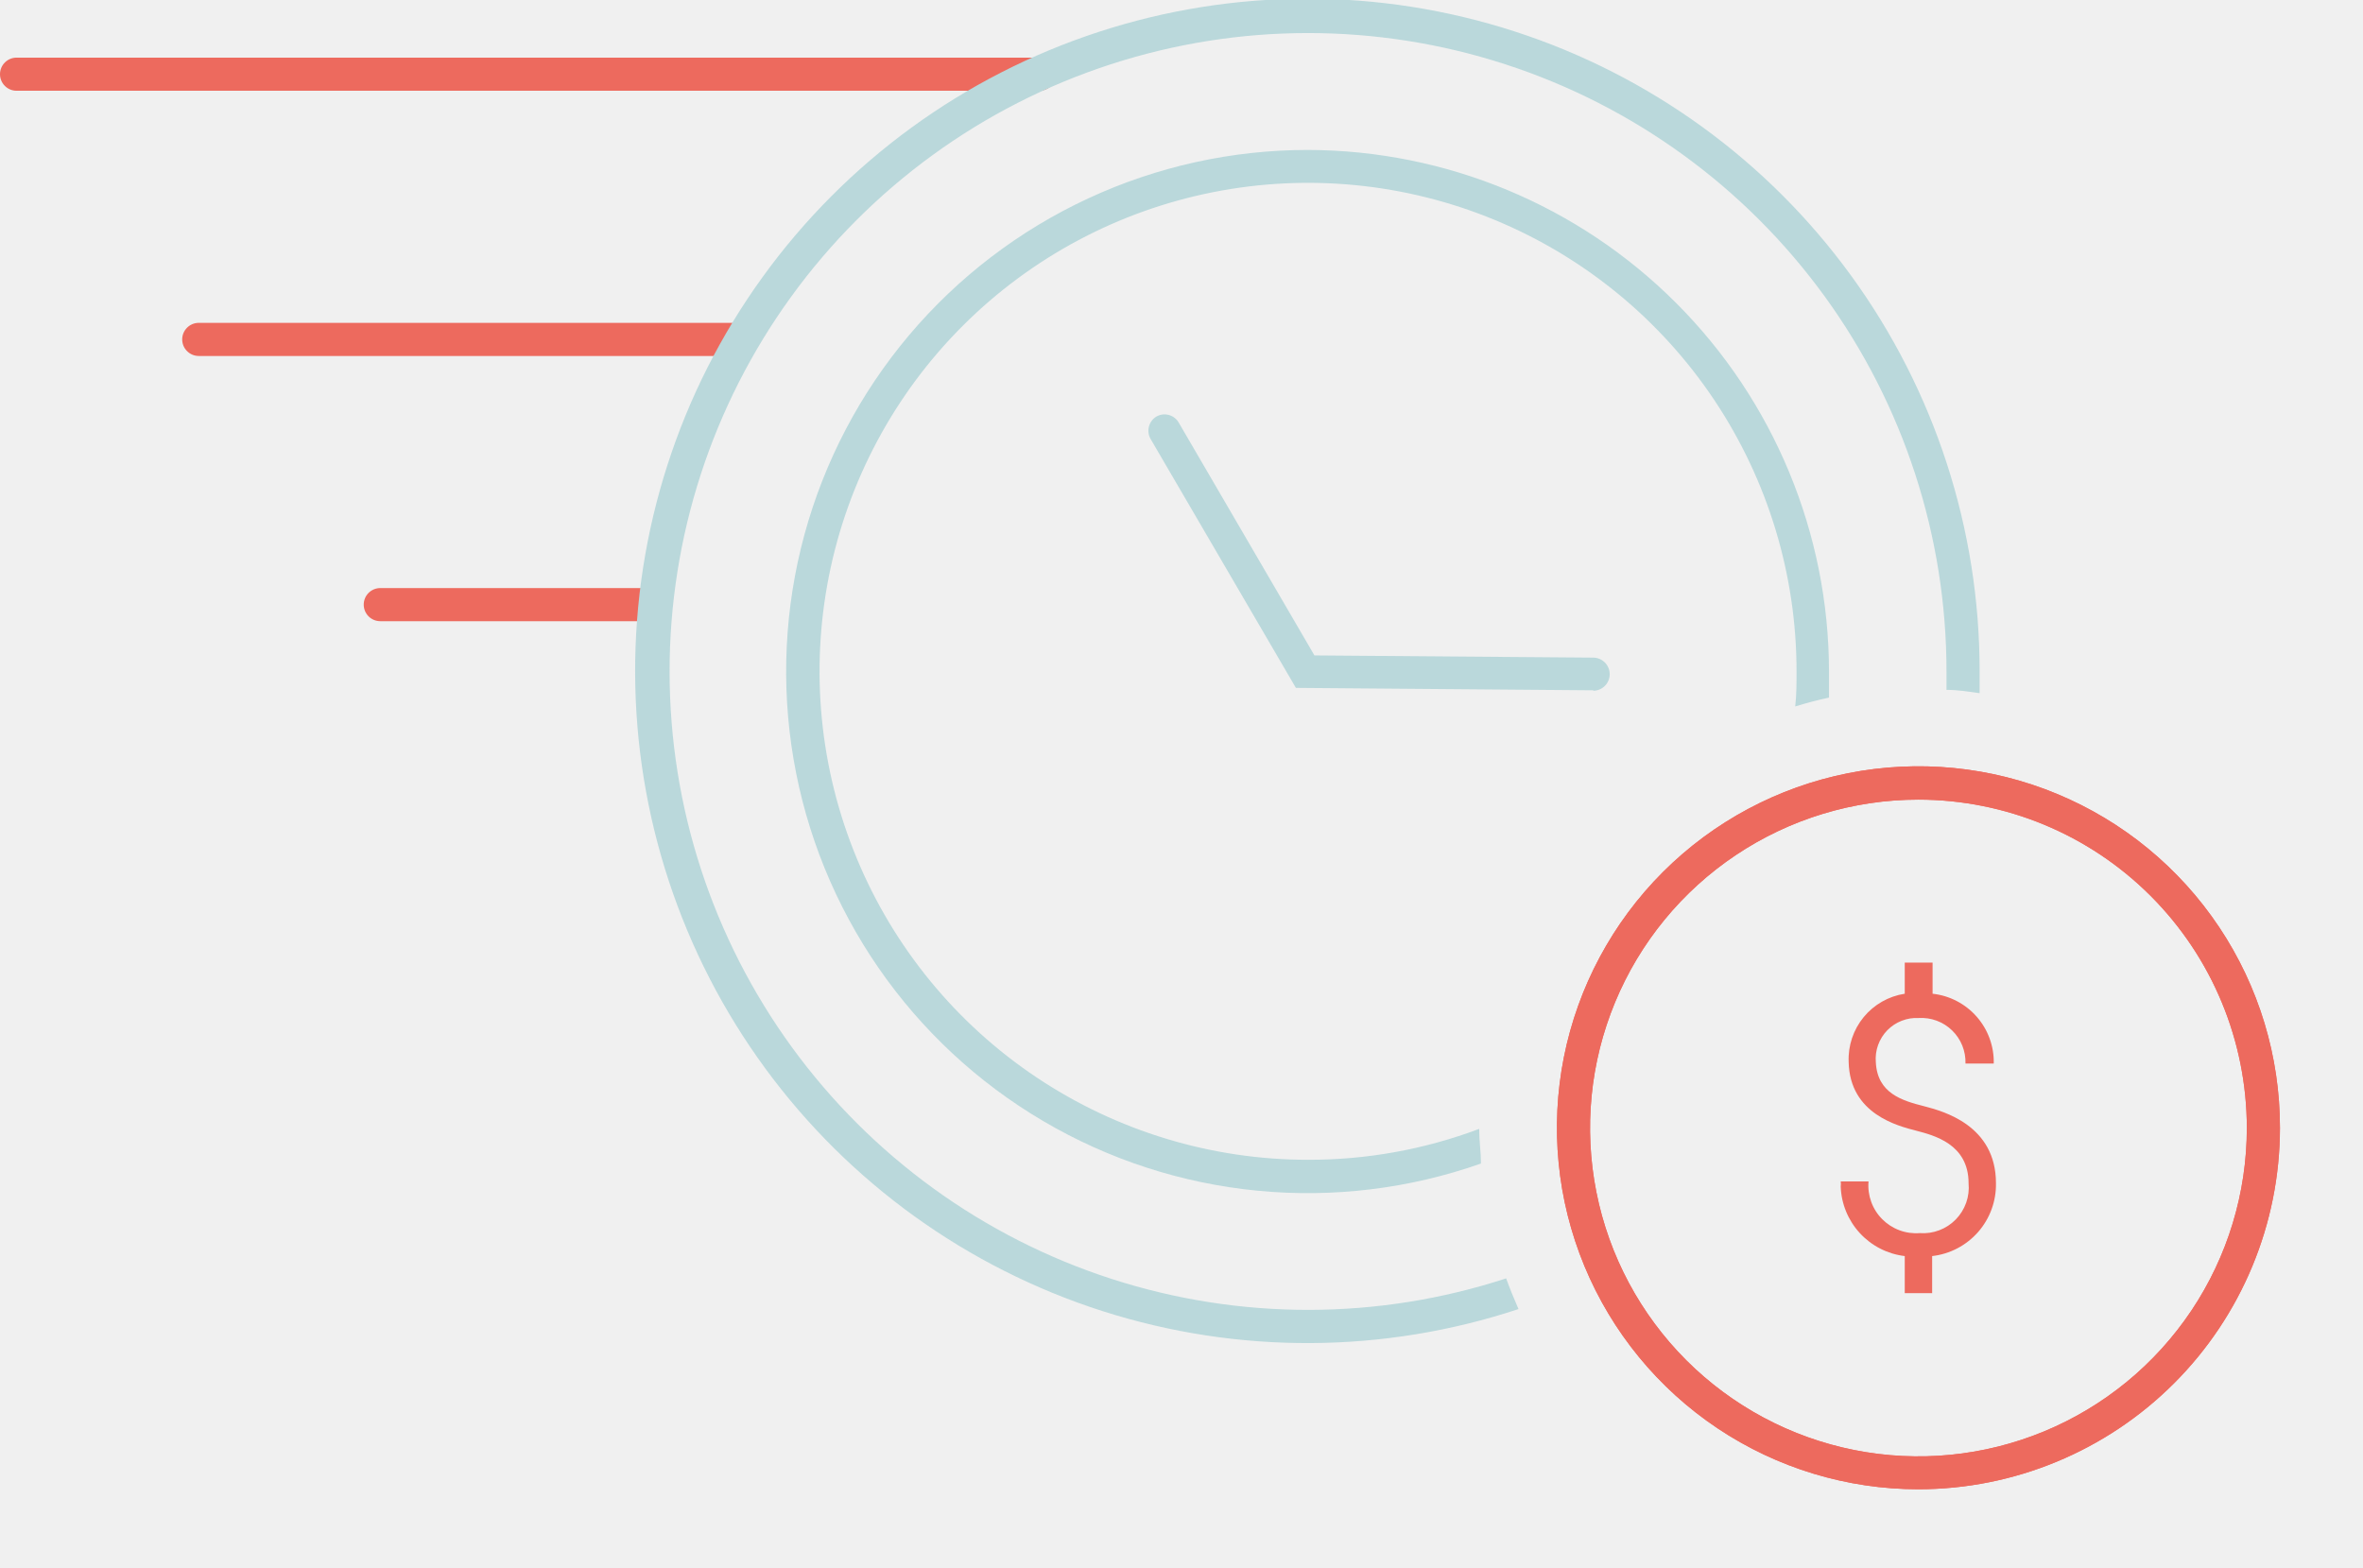
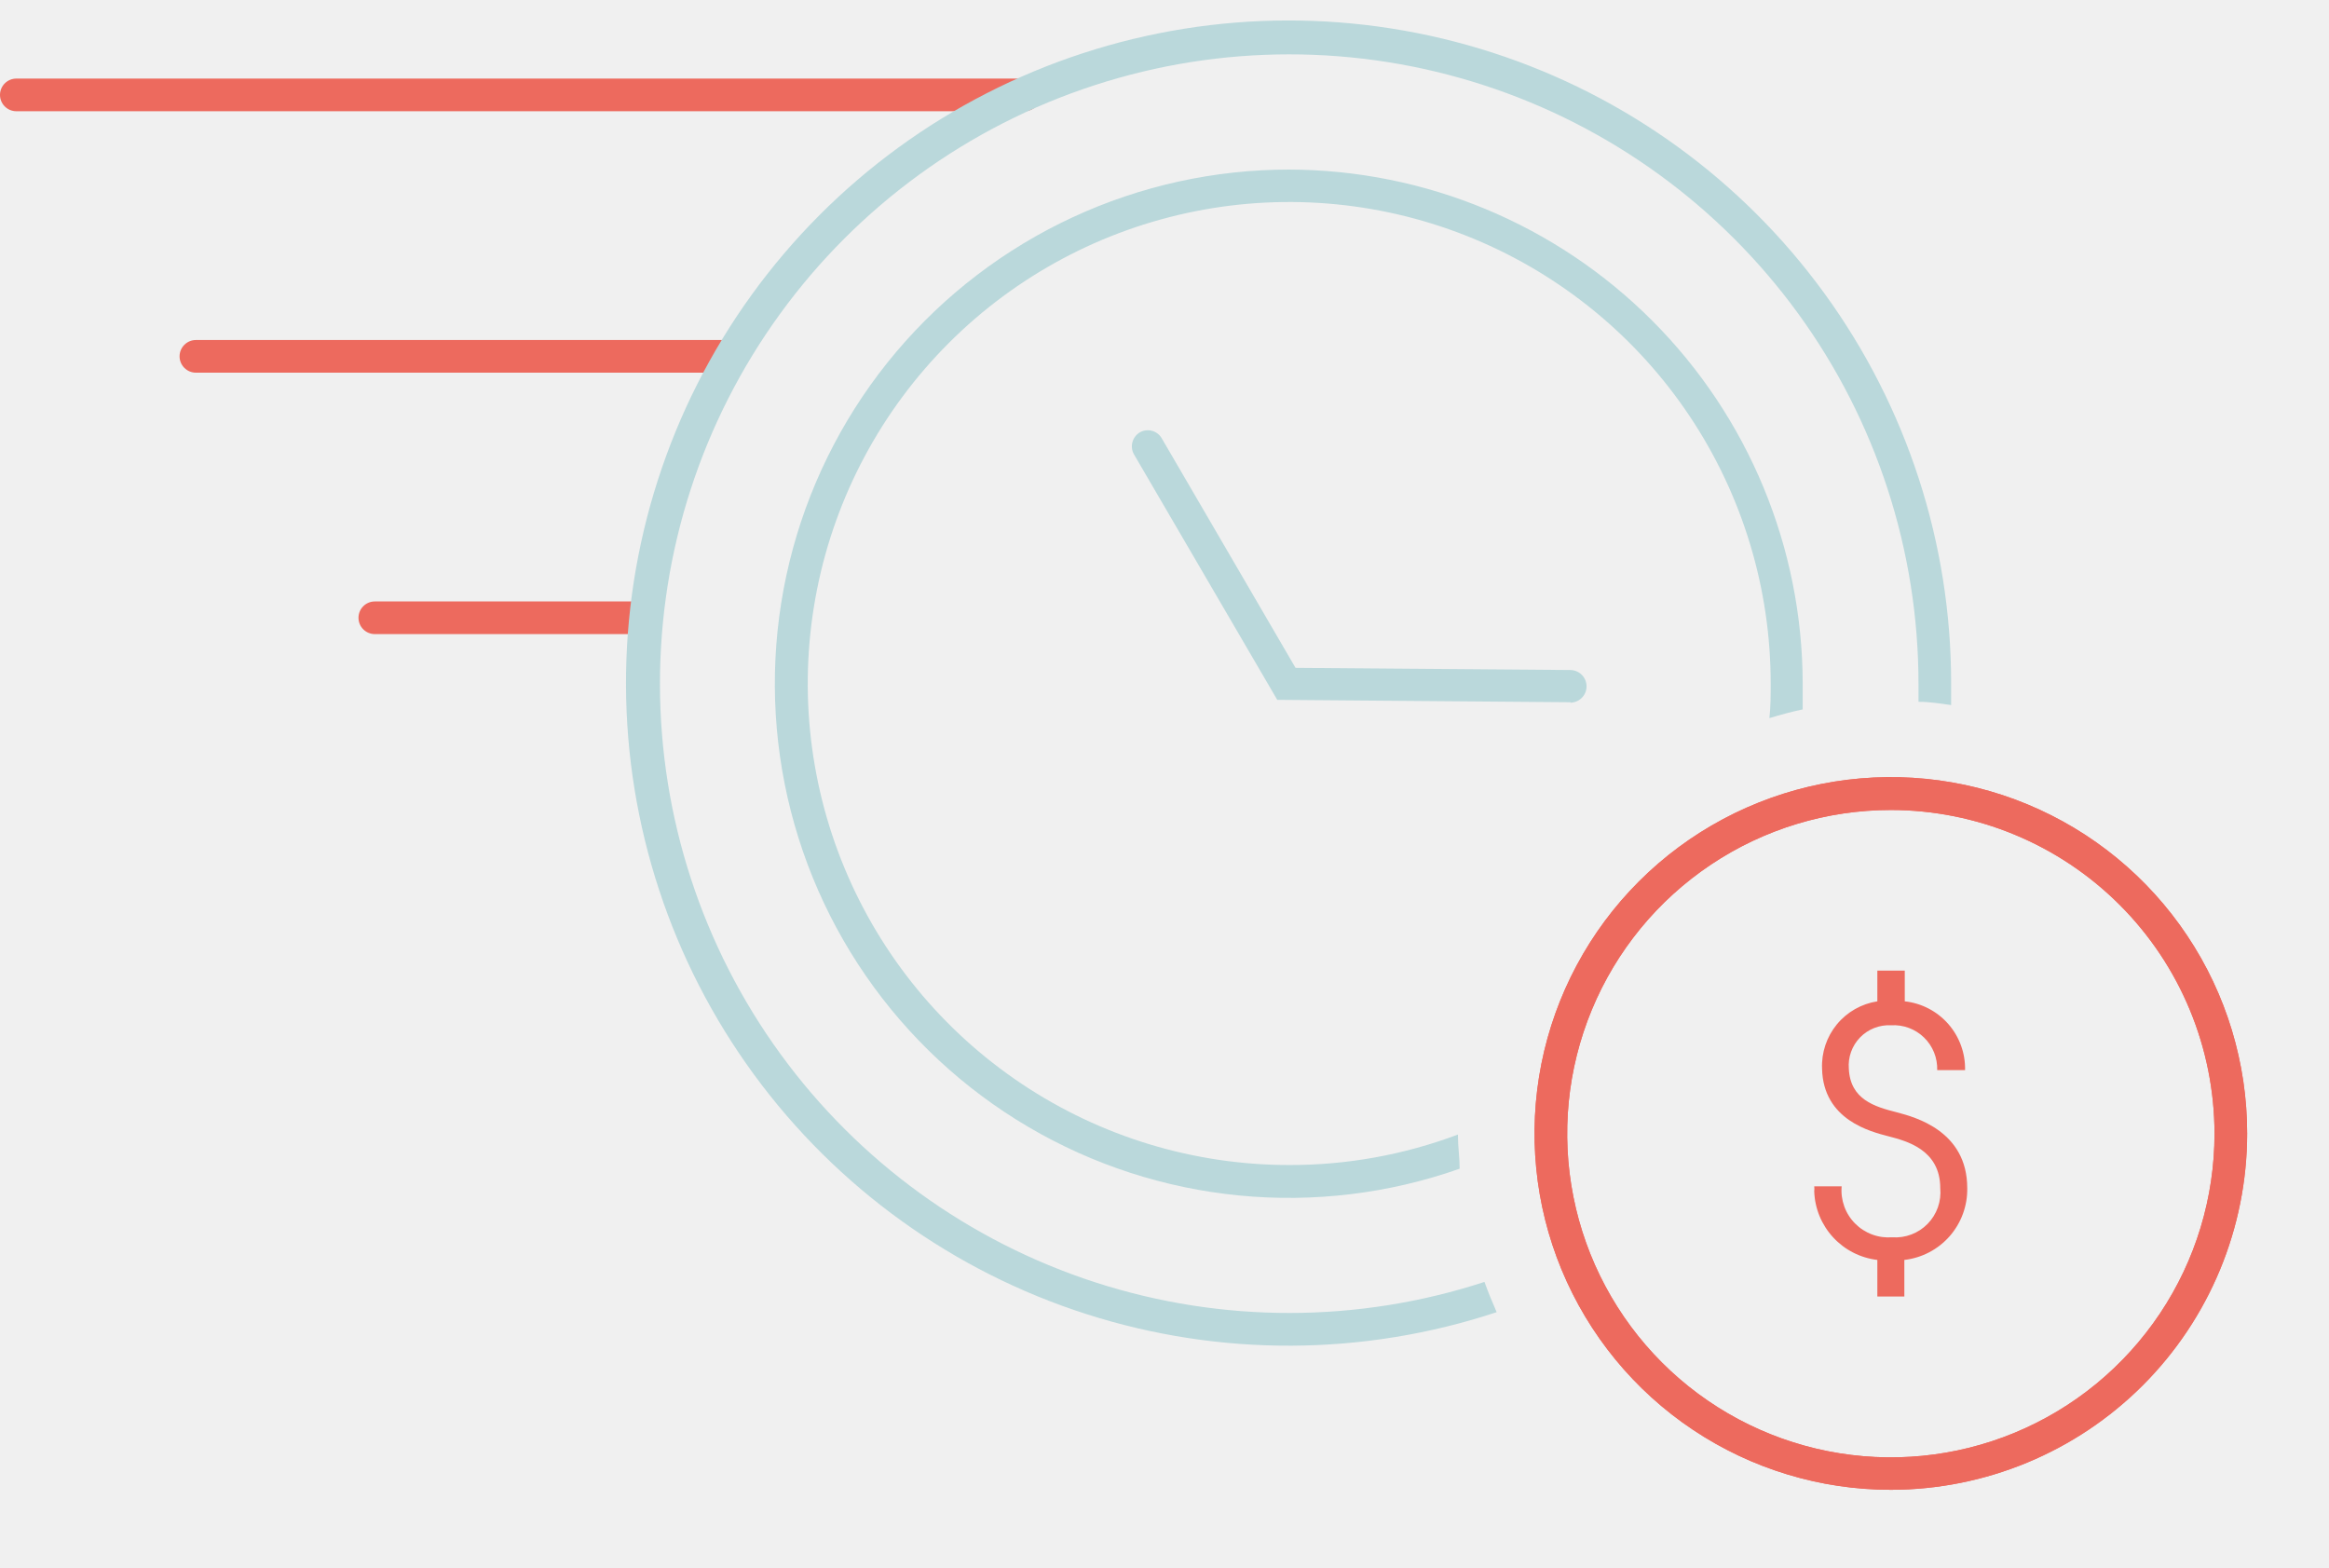
- <svg xmlns="http://www.w3.org/2000/svg" width="107" height="71" viewBox="0 0 107 71" fill="none">
-   <g clip-path="url(#clip0)">
-     <path d="M47.06 4.11H0.75C0.551 4.11 0.36 4.031 0.22 3.89C0.079 3.75 0 3.559 0 3.36C0 3.161 0.079 2.97 0.22 2.83C0.36 2.689 0.551 2.61 0.75 2.61H47.06C47.259 2.61 47.45 2.689 47.59 2.83C47.731 2.97 47.81 3.161 47.81 3.36C47.81 3.559 47.731 3.75 47.59 3.89C47.45 4.031 47.259 4.11 47.06 4.11V4.11Z" fill="#ED6A5E" />
-     <path d="M33.26 16.12H9C8.801 16.12 8.61 16.041 8.47 15.9C8.329 15.76 8.25 15.569 8.25 15.37C8.25 15.171 8.329 14.98 8.47 14.84C8.61 14.699 8.801 14.62 9 14.62H33.26C33.459 14.62 33.65 14.699 33.79 14.84C33.931 14.98 34.01 15.171 34.01 15.37C34.01 15.569 33.931 15.76 33.79 15.9C33.65 16.041 33.459 16.12 33.26 16.12Z" fill="#ED6A5E" />
-     <path d="M29.58 28.13H17.22C17.021 28.13 16.83 28.051 16.689 27.91C16.549 27.77 16.47 27.579 16.47 27.38C16.47 27.181 16.549 26.99 16.689 26.85C16.83 26.709 17.021 26.63 17.22 26.63H29.58C29.779 26.63 29.969 26.709 30.11 26.85C30.251 26.99 30.33 27.181 30.33 27.38C30.33 27.579 30.251 27.77 30.11 27.91C29.969 28.051 29.779 28.13 29.58 28.13V28.13Z" fill="#ED6A5E" />
-     <path d="M72.16 31.26L58.68 31.15L52.09 19.86C51.998 19.689 51.977 19.49 52.029 19.304C52.081 19.117 52.203 18.958 52.37 18.86C52.539 18.765 52.738 18.74 52.925 18.791C53.112 18.841 53.272 18.963 53.37 19.13L59.52 29.68L72.14 29.78C72.339 29.78 72.529 29.859 72.67 30C72.811 30.14 72.89 30.331 72.89 30.53C72.89 30.729 72.811 30.92 72.67 31.06C72.529 31.201 72.339 31.28 72.14 31.28L72.16 31.26Z" fill="#BAD8DB" />
-     <path d="M68.2 57.89C62.394 59.785 56.138 59.792 50.328 57.912C44.517 56.032 39.452 52.359 35.858 47.422C32.263 42.485 30.325 36.536 30.32 30.43C30.315 24.323 32.244 18.371 35.831 13.428C39.417 8.485 44.477 4.805 50.284 2.916C56.092 1.026 62.348 1.024 68.157 2.91C73.965 4.795 79.027 8.472 82.617 13.412C86.207 18.353 88.14 24.303 88.14 30.41V31.24C88.65 31.24 89.14 31.32 89.64 31.39C89.64 31.06 89.64 30.74 89.64 30.39C89.642 23.954 87.604 17.684 83.819 12.479C80.035 7.274 74.698 3.402 68.575 1.42C62.452 -0.562 55.859 -0.553 49.742 1.447C43.624 3.447 38.298 7.333 34.529 12.549C30.759 17.765 28.739 24.042 28.76 30.477C28.78 36.913 30.84 43.176 34.643 48.368C38.446 53.56 43.797 57.413 49.927 59.373C56.056 61.334 62.65 61.301 68.76 59.28C68.56 58.82 68.37 58.36 68.2 57.89Z" fill="#BAD8DB" />
-     <path d="M59.23 6.79C55.791 6.788 52.393 7.537 49.274 8.985C46.154 10.433 43.389 12.544 41.17 15.172C38.952 17.8 37.334 20.88 36.429 24.198C35.525 27.516 35.356 30.992 35.934 34.382C36.512 37.772 37.824 40.995 39.777 43.825C41.73 46.656 44.278 49.026 47.242 50.769C50.207 52.513 53.516 53.588 56.939 53.92C60.362 54.252 63.816 53.832 67.06 52.69C67.06 52.17 66.98 51.69 66.98 51.12C64.503 52.052 61.877 52.526 59.23 52.52C54.855 52.52 50.578 51.222 46.94 48.791C43.302 46.36 40.467 42.905 38.793 38.863C37.119 34.82 36.682 30.372 37.536 26.081C38.39 21.79 40.498 17.848 43.593 14.755C46.687 11.662 50.629 9.556 54.921 8.704C59.212 7.851 63.66 8.291 67.702 9.967C71.744 11.642 75.198 14.479 77.627 18.118C80.057 21.757 81.352 26.035 81.35 30.41C81.35 30.94 81.35 31.47 81.29 31.99C81.79 31.84 82.29 31.7 82.82 31.59C82.82 31.2 82.82 30.81 82.82 30.41C82.812 24.153 80.325 18.154 75.904 13.727C71.483 9.3 65.487 6.806 59.23 6.79V6.79Z" fill="#BAD8DB" />
-     <path d="M86.87 67.44C83.632 67.44 80.466 66.48 77.774 64.68C75.082 62.881 72.984 60.324 71.745 57.332C70.506 54.34 70.183 51.048 70.815 47.873C71.448 44.697 73.008 41.78 75.298 39.491C77.589 37.202 80.506 35.644 83.683 35.013C86.859 34.383 90.15 34.708 93.141 35.949C96.132 37.19 98.689 39.289 100.486 41.983C102.284 44.676 103.242 47.842 103.24 51.08C103.235 55.419 101.508 59.579 98.439 62.646C95.37 65.713 91.209 67.437 86.87 67.44V67.44ZM86.87 36.21C83.929 36.21 81.054 37.082 78.609 38.716C76.163 40.35 74.257 42.672 73.132 45.389C72.006 48.107 71.712 51.096 72.286 53.981C72.859 56.865 74.276 59.515 76.355 61.595C78.435 63.674 81.085 65.091 83.969 65.664C86.853 66.238 89.843 65.944 92.561 64.818C95.278 63.693 97.6 61.787 99.234 59.341C100.868 56.896 101.74 54.021 101.74 51.08C101.737 47.137 100.17 43.356 97.382 40.568C94.594 37.78 90.813 36.213 86.87 36.21V36.21Z" fill="#ED6A5E" />
-     <path d="M86.87 67.44C83.632 67.44 80.466 66.48 77.774 64.68C75.082 62.881 72.984 60.324 71.745 57.332C70.506 54.34 70.183 51.048 70.815 47.873C71.448 44.697 73.008 41.78 75.298 39.491C77.589 37.202 80.506 35.644 83.683 35.013C86.859 34.383 90.15 34.708 93.141 35.949C96.132 37.19 98.689 39.289 100.486 41.983C102.284 44.676 103.242 47.842 103.24 51.08C103.235 55.419 101.508 59.579 98.439 62.646C95.37 65.713 91.209 67.437 86.87 67.44V67.44ZM86.87 36.21C83.929 36.21 81.054 37.082 78.609 38.716C76.163 40.35 74.257 42.672 73.132 45.389C72.006 48.107 71.712 51.096 72.286 53.981C72.859 56.865 74.276 59.515 76.355 61.595C78.435 63.674 81.085 65.091 83.969 65.664C86.853 66.238 89.843 65.944 92.561 64.818C95.278 63.693 97.6 61.787 99.234 59.341C100.868 56.896 101.74 54.021 101.74 51.08C101.737 47.137 100.17 43.356 97.382 40.568C94.594 37.78 90.813 36.213 86.87 36.21V36.21Z" fill="#ED6A5E" />
-     <path d="M86.25 56.88C85.47 56.787 84.749 56.419 84.217 55.841C83.685 55.264 83.377 54.515 83.35 53.73C83.36 53.654 83.36 53.576 83.35 53.5H84.61C84.582 53.812 84.624 54.127 84.731 54.422C84.837 54.717 85.007 54.985 85.228 55.207C85.448 55.43 85.715 55.602 86.009 55.711C86.303 55.821 86.617 55.864 86.93 55.84C87.23 55.862 87.531 55.818 87.812 55.711C88.094 55.605 88.349 55.438 88.559 55.223C88.769 55.008 88.93 54.749 89.031 54.465C89.131 54.182 89.168 53.88 89.14 53.58C89.14 51.8 87.56 51.41 86.76 51.2C85.96 50.99 83.76 50.46 83.71 48.09C83.679 47.353 83.921 46.63 84.389 46.06C84.858 45.49 85.52 45.112 86.25 45V43.59H87.51V45C88.283 45.085 88.996 45.456 89.509 46.041C90.022 46.626 90.297 47.382 90.28 48.16H89C89.008 47.882 88.959 47.605 88.855 47.347C88.751 47.089 88.594 46.856 88.394 46.662C88.195 46.468 87.957 46.318 87.696 46.221C87.435 46.124 87.157 46.083 86.88 46.1C86.616 46.086 86.353 46.129 86.107 46.226C85.861 46.322 85.639 46.47 85.455 46.659C85.272 46.849 85.131 47.075 85.042 47.324C84.953 47.572 84.918 47.837 84.94 48.1C85.01 49.51 86.12 49.84 87.15 50.1C87.98 50.32 90.38 50.95 90.38 53.58C90.395 54.391 90.107 55.179 89.573 55.789C89.038 56.399 88.296 56.788 87.49 56.88V58.56H86.25V56.88Z" fill="#ED6A5E" />
-   </g>
-   <defs>
-     <clipPath id="clip0">
-       <rect width="106.77" height="70.97" fill="white" />
-     </clipPath>
-   </defs>
+ <svg xmlns="http://www.w3.org/2000/svg" width="107" height="72" viewBox="0 0 107 72" fill="none">
+   <path d="M47.06 5.11H0.75C0.551 5.11 0.36 5.031 0.22 4.89C0.079 4.75 0 4.559 0 4.36C0 4.161 0.079 3.97 0.22 3.83C0.36 3.689 0.551 3.61 0.75 3.61H47.06C47.259 3.61 47.45 3.689 47.59 3.83C47.731 3.97 47.81 4.161 47.81 4.36C47.81 4.559 47.731 4.75 47.59 4.89C47.45 5.031 47.259 5.11 47.06 5.11Z" fill="#ED6A5E" />
+   <path d="M33.26 17.12H9C8.801 17.12 8.61 17.041 8.47 16.9C8.329 16.76 8.25 16.569 8.25 16.37C8.25 16.171 8.329 15.98 8.47 15.84C8.61 15.699 8.801 15.62 9 15.62H33.26C33.459 15.62 33.65 15.699 33.79 15.84C33.931 15.98 34.01 16.171 34.01 16.37C34.01 16.569 33.931 16.76 33.79 16.9C33.65 17.041 33.459 17.12 33.26 17.12Z" fill="#ED6A5E" />
+   <path d="M29.58 29.13H17.22C17.021 29.13 16.83 29.051 16.689 28.91C16.549 28.77 16.47 28.579 16.47 28.38C16.47 28.181 16.549 27.99 16.689 27.85C16.83 27.709 17.021 27.63 17.22 27.63H29.58C29.779 27.63 29.969 27.709 30.11 27.85C30.251 27.99 30.33 28.181 30.33 28.38C30.33 28.579 30.251 28.77 30.11 28.91C29.969 29.051 29.779 29.13 29.58 29.13Z" fill="#ED6A5E" />
+   <path d="M72.16 32.26L58.68 32.15L52.09 20.86C51.998 20.689 51.977 20.49 52.029 20.304C52.081 20.117 52.203 19.958 52.37 19.86C52.539 19.765 52.738 19.741 52.925 19.791C53.112 19.841 53.272 19.963 53.37 20.13L59.52 30.68L72.14 30.78C72.339 30.78 72.529 30.859 72.67 31C72.811 31.14 72.89 31.331 72.89 31.53C72.89 31.729 72.811 31.92 72.67 32.06C72.529 32.201 72.339 32.28 72.14 32.28L72.16 32.26Z" fill="#BAD8DB" />
+   <path d="M68.2 58.89C62.394 60.785 56.138 60.792 50.328 58.912C44.517 57.032 39.452 53.359 35.858 48.422C32.263 43.485 30.325 37.536 30.32 31.43C30.315 25.323 32.244 19.371 35.831 14.428C39.417 9.485 44.477 5.805 50.284 3.916C56.092 2.026 62.348 2.024 68.157 3.91C73.965 5.795 79.027 9.472 82.617 14.412C86.207 19.353 88.14 25.303 88.14 31.41V32.24C88.65 32.24 89.14 32.32 89.64 32.39C89.64 32.06 89.64 31.74 89.64 31.39C89.642 24.954 87.604 18.684 83.819 13.479C80.035 8.274 74.698 4.402 68.575 2.42C62.452 0.438 55.859 0.447 49.742 2.447C43.624 4.447 38.298 8.334 34.529 13.549C30.759 18.765 28.739 25.042 28.76 31.477C28.78 37.913 30.84 44.176 34.643 49.368C38.446 54.56 43.797 58.413 49.927 60.373C56.056 62.334 62.65 62.301 68.76 60.28C68.56 59.82 68.37 59.36 68.2 58.89Z" fill="#BAD8DB" />
+   <path d="M59.23 7.79C55.791 7.788 52.393 8.537 49.274 9.985C46.154 11.433 43.389 13.545 41.17 16.172C38.952 18.8 37.334 21.881 36.429 25.198C35.525 28.517 35.356 31.992 35.934 35.382C36.512 38.772 37.824 41.995 39.777 44.825C41.73 47.656 44.278 50.026 47.242 51.769C50.207 53.513 53.516 54.588 56.939 54.92C60.362 55.252 63.816 54.832 67.06 53.69C67.06 53.17 66.98 52.69 66.98 52.12C64.503 53.052 61.877 53.526 59.23 53.52C54.855 53.52 50.578 52.222 46.94 49.791C43.302 47.361 40.467 43.905 38.793 39.863C37.119 35.82 36.682 31.372 37.536 27.081C38.39 22.79 40.498 18.849 43.593 15.755C46.687 12.662 50.629 10.556 54.921 9.704C59.212 8.851 63.66 9.291 67.702 10.967C71.744 12.643 75.198 15.479 77.627 19.118C80.057 22.757 81.352 27.035 81.35 31.41C81.35 31.94 81.35 32.47 81.29 32.99C81.79 32.84 82.29 32.7 82.82 32.59C82.82 32.2 82.82 31.81 82.82 31.41C82.812 25.153 80.325 19.155 75.904 14.728C71.483 10.3 65.487 7.806 59.23 7.79Z" fill="#BAD8DB" />
+   <path d="M86.87 68.44C83.632 68.44 80.466 67.48 77.774 65.68C75.082 63.881 72.984 61.324 71.745 58.332C70.506 55.34 70.183 52.048 70.815 48.873C71.448 45.697 73.008 42.78 75.298 40.491C77.589 38.202 80.506 36.644 83.683 36.013C86.859 35.383 90.15 35.708 93.141 36.949C96.132 38.19 98.689 40.289 100.486 42.983C102.284 45.676 103.242 48.842 103.24 52.08C103.235 56.419 101.508 60.579 98.439 63.646C95.37 66.713 91.209 68.437 86.87 68.44ZM86.87 37.21C83.929 37.21 81.054 38.082 78.609 39.716C76.163 41.35 74.257 43.672 73.132 46.389C72.006 49.107 71.712 52.096 72.286 54.981C72.859 57.865 74.276 60.515 76.355 62.595C78.435 64.674 81.085 66.091 83.969 66.664C86.853 67.238 89.843 66.944 92.561 65.818C95.278 64.693 97.6 62.787 99.234 60.341C100.868 57.896 101.74 55.021 101.74 52.08C101.737 48.137 100.17 44.356 97.382 41.568C94.594 38.78 90.813 37.213 86.87 37.21Z" fill="#ED6A5E" />
+   <path d="M86.87 68.44C83.632 68.44 80.466 67.48 77.774 65.68C75.082 63.881 72.984 61.324 71.745 58.332C70.506 55.34 70.183 52.048 70.815 48.873C71.448 45.697 73.008 42.78 75.298 40.491C77.589 38.202 80.506 36.644 83.683 36.013C86.859 35.383 90.15 35.708 93.141 36.949C96.132 38.19 98.689 40.289 100.486 42.983C102.284 45.676 103.242 48.842 103.24 52.08C103.235 56.419 101.508 60.579 98.439 63.646C95.37 66.713 91.209 68.437 86.87 68.44ZM86.87 37.21C83.929 37.21 81.054 38.082 78.609 39.716C76.163 41.35 74.257 43.672 73.132 46.389C72.006 49.107 71.712 52.096 72.286 54.981C72.859 57.865 74.276 60.515 76.355 62.595C78.435 64.674 81.085 66.091 83.969 66.664C86.853 67.238 89.843 66.944 92.561 65.818C95.278 64.693 97.6 62.787 99.234 60.341C100.868 57.896 101.74 55.021 101.74 52.08C101.737 48.137 100.17 44.356 97.382 41.568C94.594 38.78 90.813 37.213 86.87 37.21Z" fill="#ED6A5E" />
+   <path d="M86.25 57.88C85.47 57.788 84.749 57.419 84.217 56.841C83.685 56.264 83.377 55.515 83.35 54.73C83.36 54.654 83.36 54.577 83.35 54.5H84.61C84.582 54.812 84.624 55.127 84.731 55.422C84.837 55.717 85.007 55.985 85.228 56.208C85.448 56.43 85.715 56.602 86.009 56.711C86.303 56.821 86.617 56.864 86.93 56.84C87.23 56.862 87.531 56.818 87.812 56.711C88.094 56.605 88.349 56.438 88.559 56.223C88.769 56.008 88.93 55.749 89.031 55.465C89.131 55.182 89.168 54.88 89.14 54.58C89.14 52.8 87.56 52.41 86.76 52.2C85.96 51.99 83.76 51.46 83.71 49.09C83.679 48.353 83.921 47.63 84.389 47.06C84.858 46.49 85.52 46.113 86.25 46V44.59H87.51V46C88.283 46.085 88.996 46.456 89.509 47.041C90.022 47.627 90.297 48.382 90.28 49.16H89C89.008 48.882 88.959 48.605 88.855 48.347C88.751 48.089 88.594 47.856 88.394 47.662C88.195 47.468 87.957 47.318 87.696 47.221C87.435 47.125 87.157 47.083 86.88 47.1C86.616 47.086 86.353 47.129 86.107 47.226C85.861 47.322 85.639 47.47 85.455 47.66C85.272 47.849 85.131 48.075 85.042 48.324C84.953 48.572 84.918 48.837 84.94 49.1C85.01 50.51 86.12 50.84 87.15 51.1C87.98 51.32 90.38 51.95 90.38 54.58C90.395 55.391 90.107 56.179 89.573 56.789C89.038 57.399 88.296 57.788 87.49 57.88V59.56H86.25V57.88Z" fill="#ED6A5E" />
</svg>
